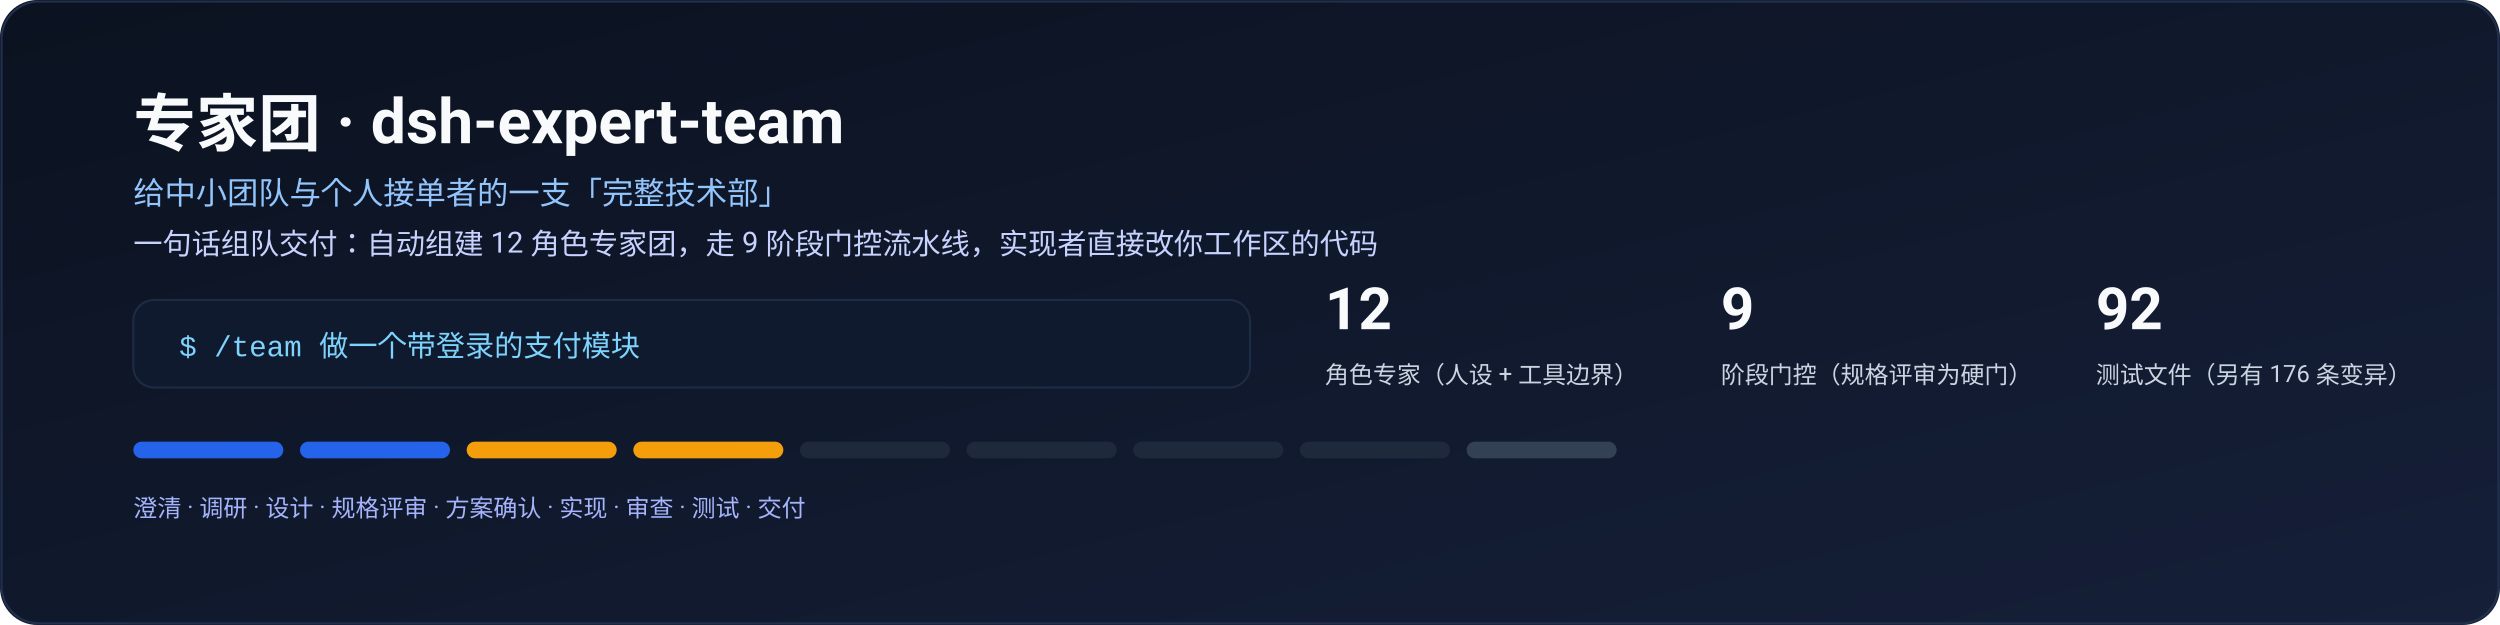
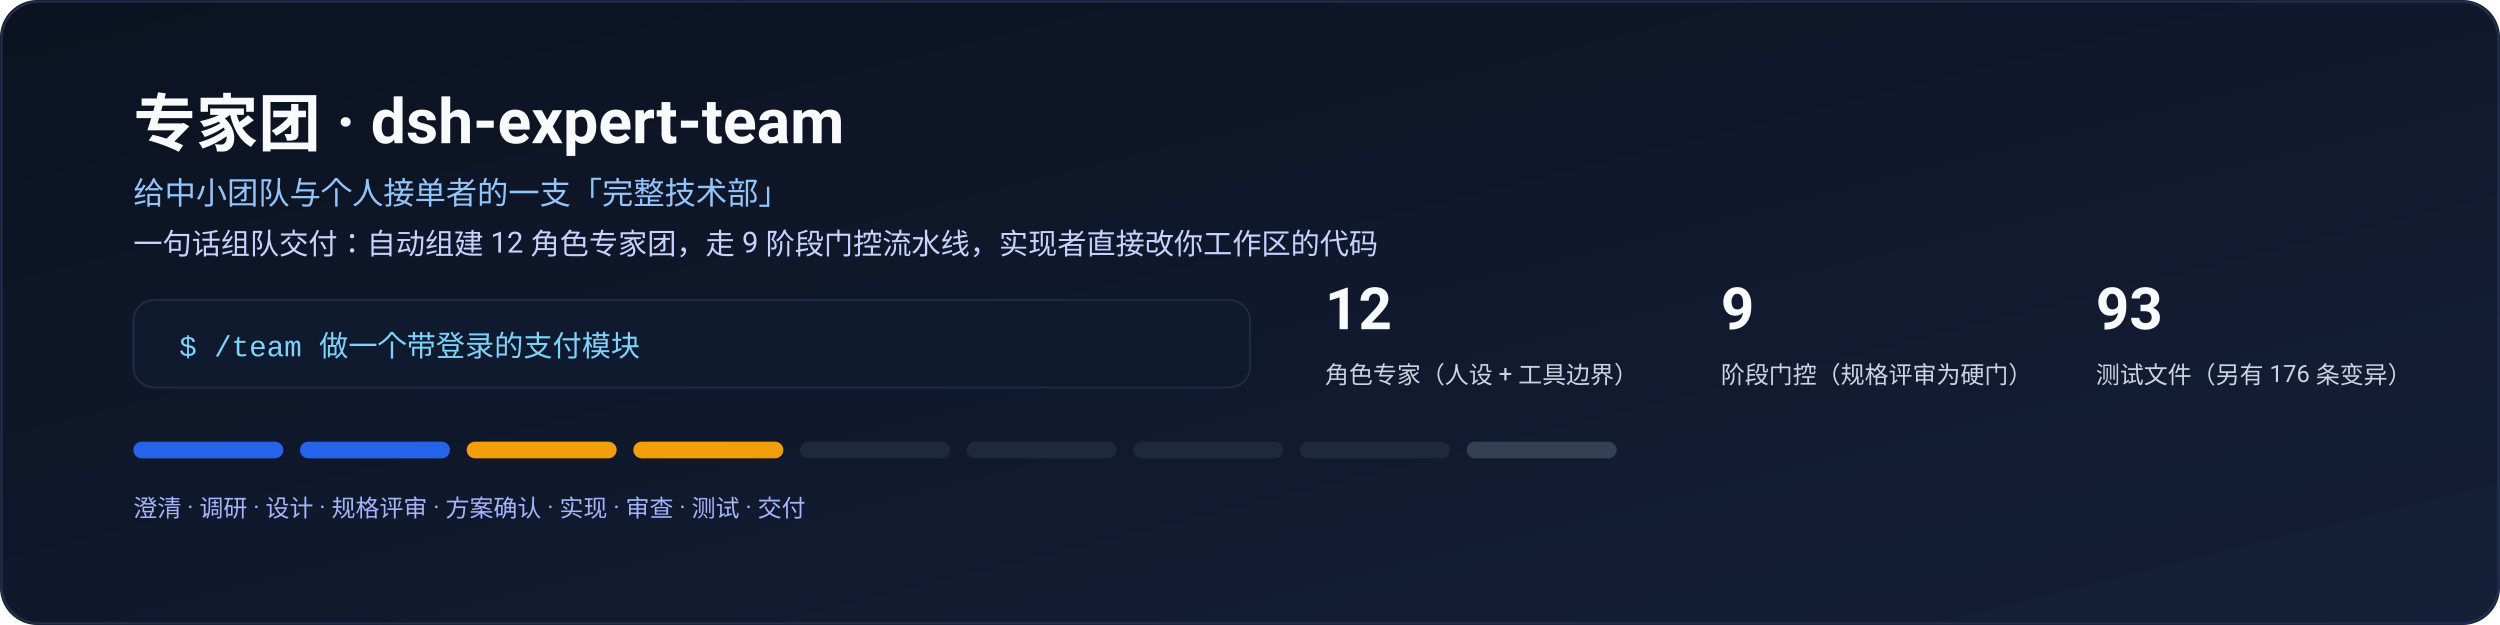
- <svg xmlns="http://www.w3.org/2000/svg" viewBox="0 0 1200 300" width="100%" role="img" aria-label="专家团 dsh-expert-team：给中小团队与个人接单者的一支「完整技术部」，一句话组队交付，12 角色专家、9 阶段门控、92 个测试文件">
+ <svg xmlns="http://www.w3.org/2000/svg" viewBox="0 0 1200 300" width="100%" role="img" aria-label="专家团 dsh-expert-team：给中小团队与个人接单者的一支「完整技术部」，一句话组队交付，12 角色专家、9 阶段门控、93 个测试文件">
  <defs>
    <linearGradient id="hbg" x1="0" y1="0" x2="1" y2="1">
      <stop offset="0" stop-color="#0b1220" />
      <stop offset="1" stop-color="#151f38" />
    </linearGradient>
  </defs>
  <rect x="0" y="0" width="1200" height="300" rx="18" fill="url(#hbg)" />
  <rect x="0.75" y="0.75" width="1198.5" height="298.5" rx="18" fill="none" stroke="#22304d" />
  <g font-family="-apple-system, BlinkMacSystemFont, 'Segoe UI', Roboto, 'Helvetica Neue', Arial, 'PingFang SC', 'Hiragino Sans GB', 'Microsoft YaHei', sans-serif">
    <text x="64" y="70" font-size="30" font-weight="650" fill="#f8fafc">专家团 · dsh-expert-team</text>
    <text x="64" y="98" font-size="15" font-weight="500" fill="#93c5fd">给中小团队与个人接单者的一支「完整技术部」</text>
    <text x="64" y="122" font-size="14" fill="#c7d2fe">一句话组队交付：自动组建 12 角色专家团，走 9 阶段门控流水线，实现者直接改你工作区的代码</text>
    <rect x="64" y="144" width="536" height="42" rx="10" fill="#0f1a2e" stroke="#1e2b45" />
    <text x="86" y="171" font-size="14" fill="#7dd3fc" font-family="ui-monospace, SFMono-Regular, Menlo, Consolas, 'Liberation Mono', monospace">$ /team 做一个带登录的支付模块</text>
    <text x="636" y="158" font-size="28" font-weight="650" fill="#f8fafc">12</text>
    <text x="636" y="184" font-size="11.5" fill="#cbd5e1">角色专家（人设 + 工具边界）</text>
    <text x="826" y="158" font-size="28" font-weight="650" fill="#f8fafc">9</text>
    <text x="826" y="184" font-size="11.5" fill="#cbd5e1">阶段门控（规格评审为硬门）</text>
-     <text x="1006" y="158" font-size="28" font-weight="650" fill="#f8fafc">92</text>
+     <text x="1006" y="158" font-size="28" font-weight="650" fill="#f8fafc">93</text>
    <text x="1006" y="184" font-size="11.5" fill="#cbd5e1">测试文件（另有 176 条变异）</text>
    <rect x="64" y="212" width="72" height="8" rx="4" fill="#2563eb" />
    <rect x="144" y="212" width="72" height="8" rx="4" fill="#2563eb" />
    <rect x="224" y="212" width="72" height="8" rx="4" fill="#f59e0b" />
    <rect x="304" y="212" width="72" height="8" rx="4" fill="#f59e0b" />
    <rect x="384" y="212" width="72" height="8" rx="4" fill="#1e293b" />
    <rect x="464" y="212" width="72" height="8" rx="4" fill="#1e293b" />
    <rect x="544" y="212" width="72" height="8" rx="4" fill="#1e293b" />
    <rect x="624" y="212" width="72" height="8" rx="4" fill="#1e293b" />
    <rect x="704" y="212" width="72" height="8" rx="4" fill="#334155" />
    <text x="64" y="248" font-size="11.5" fill="#a5b4fc">澄清 · 调研 · 设计 · 规格评审 · 方案确认 · 实现 · 审查 · 测试 · 交付</text>
  </g>
</svg>
